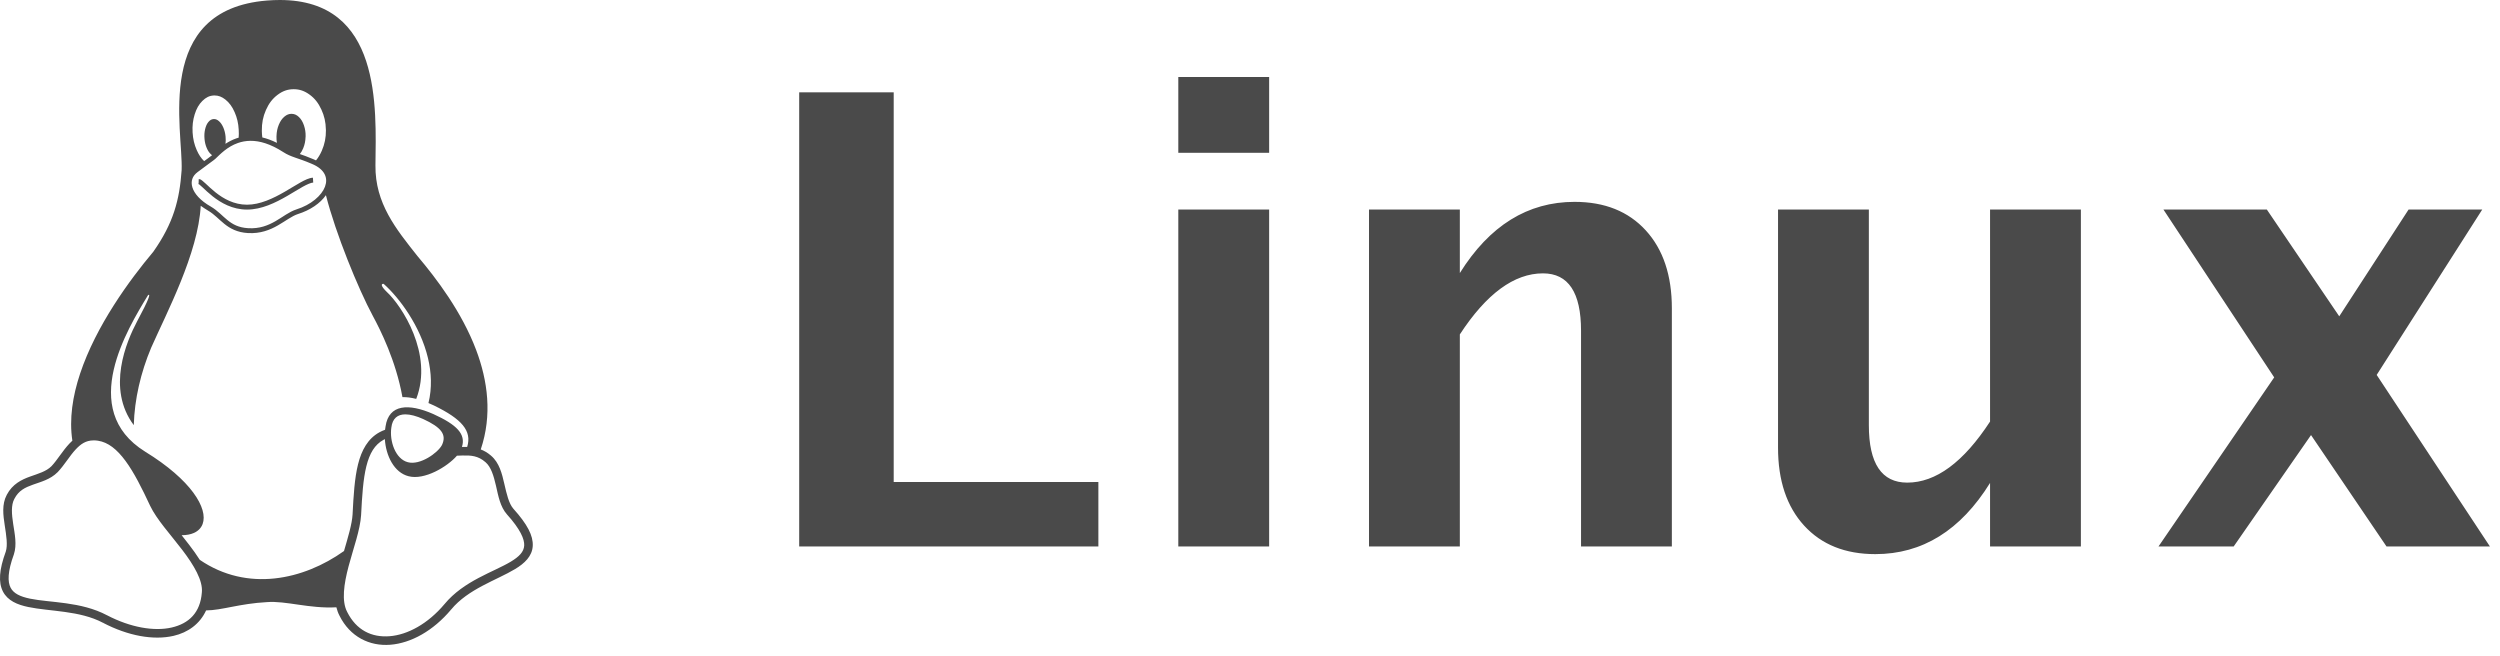
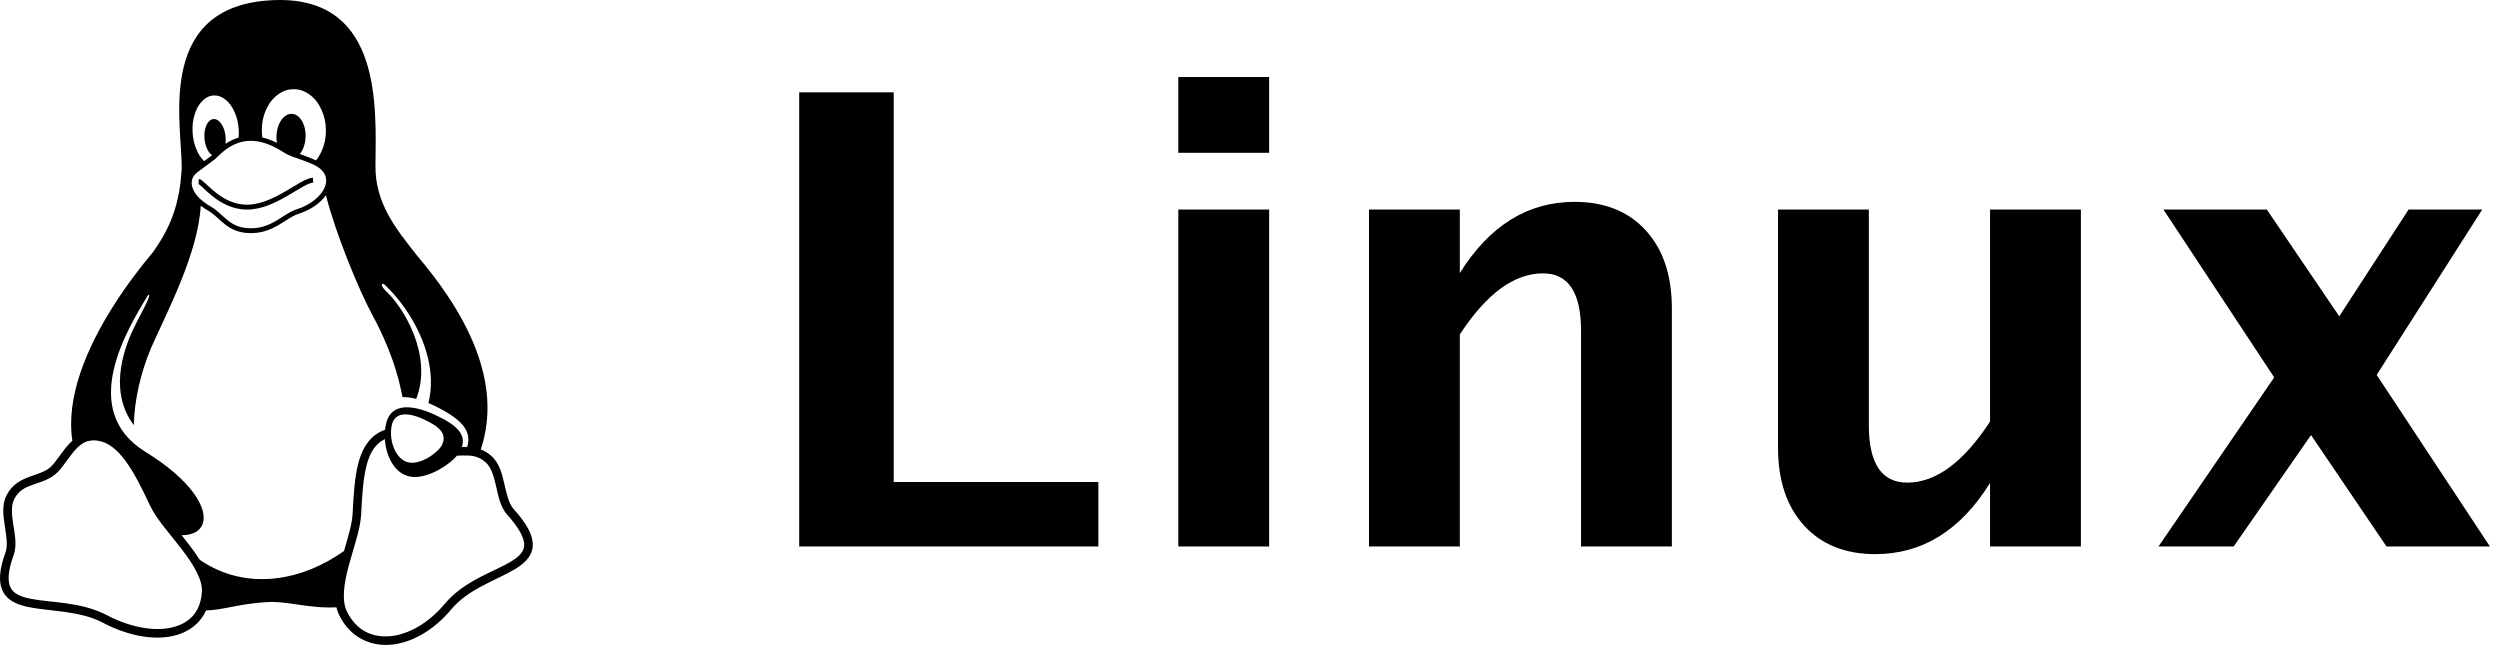
- <svg xmlns="http://www.w3.org/2000/svg" width="183" height="48" viewBox="0 0 183 48">
-   <path fill="#4A4A4A" d="M20.492,0 C20.189,-0 19.872,0.012 19.543,0.039 C11.208,0.71 13.419,9.515 13.295,12.463 C13.143,14.619 12.706,16.319 11.223,18.426 C9.48,20.498 7.028,23.851 5.866,27.342 C5.317,28.989 5.056,30.669 5.297,32.258 C5.222,32.325 5.15,32.396 5.082,32.469 C4.57,33.015 4.192,33.677 3.771,34.122 C3.378,34.515 2.817,34.664 2.201,34.885 C1.585,35.106 0.908,35.432 0.497,36.22 C0.497,36.22 0.497,36.221 0.497,36.221 C0.497,36.222 0.495,36.223 0.495,36.225 C0.123,36.919 0.234,37.719 0.347,38.46 C0.461,39.2 0.576,39.901 0.423,40.376 C-0.065,41.709 -0.127,42.631 0.216,43.3 C0.561,43.97 1.268,44.266 2.068,44.433 C3.667,44.767 5.832,44.684 7.539,45.588 L7.686,45.312 L7.541,45.589 C9.368,46.544 11.22,46.884 12.698,46.546 C13.77,46.301 14.639,45.663 15.086,44.682 C16.242,44.676 17.51,44.186 19.542,44.075 C20.921,43.964 22.643,44.564 24.623,44.454 C24.675,44.669 24.75,44.876 24.853,45.072 C24.854,45.074 24.855,45.076 24.856,45.078 C25.623,46.613 27.05,47.316 28.57,47.196 C30.093,47.075 31.711,46.178 33.02,44.621 L32.78,44.419 L33.022,44.619 C34.269,43.107 36.338,42.479 37.711,41.652 C38.397,41.238 38.954,40.719 38.997,39.967 C39.04,39.214 38.598,38.371 37.583,37.244 L37.582,37.243 C37.582,37.243 37.582,37.242 37.581,37.242 C37.247,36.864 37.088,36.165 36.917,35.421 C36.746,34.677 36.555,33.875 35.944,33.355 C35.943,33.353 35.942,33.352 35.941,33.352 C35.698,33.14 35.445,32.996 35.191,32.899 C36.04,30.381 35.707,27.873 34.85,25.607 C33.798,22.826 31.961,20.403 30.559,18.745 C28.989,16.765 27.453,14.885 27.483,12.108 C27.53,7.87 27.949,0.01 20.491,0 L20.492,0 Z M21.501,6.53 C21.925,6.53 22.286,6.654 22.657,6.923 C23.035,7.197 23.306,7.54 23.525,8.018 C23.74,8.485 23.844,8.941 23.854,9.482 C23.854,9.496 23.854,9.509 23.858,9.523 C23.862,10.078 23.766,10.551 23.556,11.034 C23.435,11.309 23.297,11.54 23.132,11.74 C23.075,11.713 23.017,11.687 22.957,11.662 C22.537,11.483 22.216,11.369 21.948,11.276 C22.045,11.159 22.126,11.02 22.197,10.847 C22.304,10.585 22.357,10.33 22.367,10.026 C22.367,10.014 22.371,10.003 22.371,9.989 C22.377,9.697 22.339,9.448 22.254,9.192 C22.164,8.925 22.051,8.732 21.887,8.572 C21.722,8.412 21.558,8.339 21.361,8.333 C21.352,8.332 21.343,8.332 21.334,8.332 C21.149,8.333 20.988,8.396 20.822,8.535 C20.648,8.681 20.518,8.868 20.41,9.127 C20.303,9.387 20.25,9.645 20.24,9.951 C20.238,9.963 20.238,9.973 20.238,9.985 C20.234,10.154 20.245,10.308 20.271,10.457 C19.892,10.269 19.536,10.14 19.201,10.06 C19.182,9.916 19.171,9.766 19.167,9.61 L19.167,9.568 C19.161,9.014 19.252,8.539 19.465,8.057 C19.678,7.574 19.942,7.227 20.313,6.946 C20.684,6.664 21.049,6.534 21.481,6.53 L21.501,6.53 L21.501,6.53 Z M15.709,6.988 C15.99,6.989 16.241,7.083 16.501,7.29 C16.783,7.515 16.996,7.803 17.174,8.209 C17.353,8.614 17.448,9.02 17.474,9.499 L17.474,9.502 C17.487,9.703 17.485,9.893 17.47,10.076 C17.414,10.092 17.36,10.109 17.306,10.127 C17.004,10.231 16.737,10.373 16.504,10.527 C16.527,10.366 16.531,10.203 16.513,10.022 C16.511,10.011 16.511,10.003 16.511,9.993 C16.487,9.752 16.436,9.549 16.351,9.344 C16.259,9.131 16.158,8.981 16.024,8.866 C15.903,8.761 15.788,8.713 15.662,8.714 C15.649,8.714 15.636,8.714 15.623,8.716 C15.481,8.728 15.363,8.797 15.252,8.933 C15.14,9.068 15.067,9.237 15.014,9.46 C14.962,9.683 14.947,9.902 14.97,10.153 C14.97,10.163 14.972,10.172 14.972,10.182 C14.996,10.425 15.045,10.628 15.132,10.833 C15.221,11.043 15.325,11.194 15.459,11.309 C15.481,11.328 15.503,11.346 15.525,11.361 C15.386,11.469 15.32,11.518 15.206,11.602 C15.132,11.655 15.045,11.719 14.944,11.794 C14.723,11.587 14.551,11.327 14.4,10.985 C14.222,10.579 14.126,10.174 14.098,9.695 L14.098,9.691 C14.072,9.212 14.118,8.801 14.25,8.375 C14.382,7.949 14.558,7.641 14.814,7.387 C15.069,7.134 15.327,7.006 15.637,6.99 C15.661,6.989 15.685,6.988 15.709,6.988 L15.709,6.988 Z M18.343,10.308 C18.996,10.306 19.781,10.52 20.732,11.131 C21.316,11.511 21.77,11.542 22.816,11.99 L22.818,11.991 L22.819,11.991 C23.322,12.198 23.618,12.467 23.762,12.751 C23.906,13.034 23.91,13.341 23.789,13.665 C23.547,14.312 22.776,14.992 21.694,15.33 L21.693,15.331 L21.692,15.331 C21.164,15.503 20.704,15.881 20.162,16.192 C19.619,16.502 19.005,16.752 18.17,16.704 C18.17,16.704 18.17,16.704 18.17,16.704 C17.46,16.662 17.035,16.421 16.651,16.112 C16.267,15.804 15.932,15.416 15.442,15.128 L15.441,15.127 L15.439,15.126 C14.65,14.68 14.219,14.164 14.083,13.717 C13.948,13.269 14.075,12.887 14.467,12.594 C14.907,12.264 15.213,12.039 15.417,11.89 C15.619,11.741 15.704,11.685 15.768,11.623 C15.768,11.623 15.769,11.623 15.769,11.623 L15.769,11.622 C16.1,11.309 16.628,10.738 17.423,10.465 C17.696,10.37 18.002,10.31 18.344,10.308 L18.343,10.308 Z M22.906,13.007 C22.625,13.024 22.33,13.169 21.986,13.36 C21.643,13.552 21.257,13.797 20.838,14.039 C20.001,14.522 19.038,14.984 18.081,14.984 C17.122,14.984 16.356,14.541 15.781,14.085 C15.494,13.858 15.256,13.628 15.067,13.451 C14.972,13.362 14.89,13.287 14.813,13.228 C14.737,13.169 14.674,13.11 14.546,13.11 L14.54,13.38 C14.531,13.47 14.521,13.467 14.525,13.469 C14.531,13.473 14.561,13.484 14.596,13.51 C14.652,13.554 14.73,13.625 14.823,13.711 C15.009,13.885 15.255,14.124 15.559,14.365 C16.167,14.847 17.012,15.341 18.081,15.341 C19.151,15.341 20.164,14.84 21.017,14.348 C21.443,14.102 21.831,13.856 22.16,13.672 C22.49,13.488 22.767,13.373 22.928,13.363 L22.906,13.007 L22.906,13.007 Z M23.858,14.288 C24.569,17.09 26.222,21.138 27.285,23.113 C27.85,24.161 28.974,26.388 29.459,29.071 C29.767,29.061 30.105,29.106 30.468,29.199 C31.738,25.908 29.392,22.363 28.319,21.375 C27.886,20.955 27.865,20.767 28.08,20.776 C29.244,21.805 30.772,23.875 31.328,26.212 C31.581,27.277 31.635,28.398 31.363,29.503 C31.496,29.558 31.631,29.618 31.768,29.683 C33.806,30.676 34.56,31.538 34.197,32.716 C34.078,32.712 33.961,32.713 33.846,32.715 C33.835,32.716 33.825,32.716 33.814,32.716 C34.109,31.783 33.455,31.094 31.714,30.306 C29.907,29.511 28.467,29.59 28.224,31.202 C28.208,31.287 28.196,31.373 28.186,31.46 C28.051,31.507 27.915,31.567 27.779,31.641 C26.931,32.105 26.468,32.948 26.21,33.981 C25.953,35.013 25.879,36.261 25.808,37.664 L25.808,37.665 C25.765,38.37 25.475,39.324 25.181,40.335 C22.221,42.446 18.113,43.361 14.625,40.981 C14.389,40.607 14.118,40.236 13.839,39.871 C13.66,39.637 13.477,39.405 13.295,39.177 C13.653,39.177 13.958,39.118 14.204,39.007 C14.509,38.868 14.724,38.645 14.831,38.359 C15.043,37.788 14.83,36.981 14.149,36.059 C13.468,35.138 12.315,34.098 10.621,33.059 C10.621,33.059 10.621,33.059 10.621,33.059 C9.377,32.285 8.681,31.336 8.355,30.305 C8.029,29.275 8.075,28.16 8.326,27.06 C8.808,24.949 10.046,22.895 10.836,21.606 C11.049,21.449 10.912,21.896 10.036,23.523 C9.251,25.01 7.784,28.442 9.793,31.121 C9.847,29.215 10.302,27.27 11.066,25.451 C12.18,22.928 14.508,18.551 14.693,15.064 C14.789,15.133 15.116,15.354 15.262,15.437 C15.263,15.437 15.263,15.437 15.263,15.437 C15.691,15.689 16.011,16.057 16.427,16.391 C16.843,16.725 17.363,17.014 18.149,17.06 C19.067,17.113 19.766,16.829 20.338,16.501 C20.91,16.174 21.367,15.813 21.8,15.671 C21.8,15.671 21.801,15.671 21.802,15.671 C22.716,15.385 23.444,14.879 23.857,14.288 L23.858,14.288 Z M29.667,30.331 C30.037,30.33 30.486,30.453 30.977,30.673 C32.3,31.283 32.713,31.806 32.352,32.575 C32.048,33.155 30.746,34.078 29.854,33.834 C28.944,33.599 28.499,32.287 28.647,31.295 C28.727,30.622 29.108,30.334 29.667,30.331 Z M28.171,32.143 C28.246,33.356 28.846,34.593 29.907,34.86 C31.068,35.166 32.742,34.17 33.449,33.357 C33.59,33.352 33.727,33.345 33.861,33.342 C34.481,33.327 35.001,33.362 35.532,33.827 L35.534,33.828 L35.536,33.83 C35.944,34.176 36.138,34.83 36.307,35.562 C36.475,36.294 36.61,37.092 37.114,37.66 L37.115,37.661 L37.116,37.662 C38.086,38.739 38.398,39.467 38.372,39.931 C38.345,40.396 38.009,40.741 37.387,41.116 C36.146,41.865 33.945,42.516 32.54,44.218 C31.32,45.67 29.832,46.468 28.521,46.571 C27.211,46.675 26.08,46.131 25.413,44.793 L25.412,44.79 L25.41,44.787 C24.996,44 25.169,42.759 25.517,41.449 C25.865,40.14 26.366,38.795 26.433,37.702 L26.433,37.701 L26.433,37.699 C26.504,36.299 26.582,35.076 26.817,34.132 C27.052,33.189 27.423,32.55 28.079,32.191 C28.11,32.174 28.14,32.158 28.17,32.144 L28.171,32.143 Z M6.861,32.235 C6.959,32.235 7.062,32.243 7.173,32.26 C7.916,32.373 8.563,32.892 9.187,33.739 C9.812,34.585 10.392,35.741 10.989,37.022 L10.99,37.024 L10.991,37.026 C11.47,38.027 12.483,39.128 13.34,40.251 C14.198,41.374 14.862,42.502 14.776,43.364 L14.775,43.368 L14.775,43.372 C14.663,44.844 13.833,45.645 12.559,45.936 C11.285,46.227 9.558,45.938 7.833,45.036 L7.831,45.036 C5.922,44.025 3.652,44.125 2.196,43.821 C1.467,43.669 0.992,43.44 0.774,43.015 C0.556,42.59 0.551,41.849 1.014,40.585 L1.017,40.579 L1.018,40.573 C1.248,39.866 1.078,39.093 0.967,38.366 C0.855,37.64 0.801,36.98 1.049,36.519 L1.05,36.517 L1.052,36.515 C1.369,35.903 1.835,35.684 2.413,35.477 C2.991,35.269 3.676,35.106 4.217,34.564 L4.22,34.561 L4.223,34.559 C4.723,34.031 5.099,33.369 5.539,32.9 C5.91,32.503 6.281,32.241 6.841,32.237 L6.861,32.237 L6.861,32.235 Z M58.501,40 L58.501,6.758 L65.419,6.758 L65.419,35.283 L80.401,35.283 L80.401,40 L58.501,40 Z M86.252,40 L86.252,15.338 L92.901,15.338 L92.901,40 L86.252,40 Z M86.252,11.183 L86.252,5.635 L92.901,5.635 L92.901,11.183 L86.252,11.183 Z M100.211,40 L100.211,15.338 L106.86,15.338 L106.86,19.987 C109.031,16.513 111.831,14.776 115.26,14.776 C117.461,14.776 119.198,15.473 120.471,16.865 C121.744,18.258 122.38,20.159 122.38,22.57 L122.38,40 L115.732,40 L115.732,24.21 C115.732,21.41 114.804,20.01 112.947,20.01 C110.835,20.01 108.806,21.5 106.86,24.479 L106.86,40 L100.211,40 Z M145.672,40 L145.672,35.351 C143.516,38.825 140.716,40.562 137.272,40.562 C135.071,40.562 133.334,39.865 132.061,38.473 C130.788,37.08 130.152,35.178 130.152,32.768 L130.152,15.338 L136.8,15.338 L136.8,31.128 C136.8,33.928 137.736,35.328 139.608,35.328 C141.704,35.328 143.726,33.838 145.672,30.858 L145.672,15.338 L152.321,15.338 L152.321,40 L145.672,40 Z M158.003,40 L166.471,27.624 L158.363,15.338 L165.932,15.338 L171.233,23.154 L176.309,15.338 L181.7,15.338 L173.973,27.444 L182.261,40 L174.692,40 L169.167,31.847 L163.506,40 L158.003,40 Z" />
+ <svg xmlns="http://www.w3.org/2000/svg" width="183px" height="48px" viewBox="0 0 183 48" version="1.1">
+   <g stroke="none" stroke-width="1" fill="none" fill-rule="evenodd">
+     <g transform="translate(-576, -261)" fill="currentColor">
+       <g id="logo" transform="translate(576, 261)">
+         <path d="M20.492,0 C20.189,-0 19.872,0.012 19.543,0.039 C11.208,0.71 13.419,9.515 13.295,12.463 C13.143,14.619 12.706,16.319 11.223,18.426 C9.48,20.498 7.028,23.851 5.866,27.342 C5.317,28.989 5.056,30.669 5.297,32.258 C5.222,32.325 5.15,32.396 5.082,32.469 C4.57,33.015 4.192,33.677 3.771,34.122 C3.378,34.515 2.817,34.664 2.201,34.885 C1.585,35.106 0.908,35.432 0.497,36.22 C0.497,36.22 0.497,36.221 0.497,36.221 C0.497,36.222 0.495,36.223 0.495,36.225 L0.495,36.225 C0.123,36.919 0.234,37.719 0.347,38.46 C0.461,39.2 0.576,39.901 0.423,40.376 C-0.065,41.709 -0.127,42.631 0.216,43.3 C0.561,43.97 1.268,44.266 2.068,44.433 C3.667,44.767 5.832,44.684 7.539,45.588 L7.686,45.312 L7.541,45.589 C9.368,46.544 11.22,46.884 12.698,46.546 C13.77,46.301 14.639,45.663 15.086,44.682 C16.242,44.676 17.51,44.186 19.542,44.075 C20.921,43.964 22.643,44.564 24.623,44.454 C24.675,44.669 24.75,44.876 24.853,45.072 C24.854,45.074 24.855,45.076 24.856,45.078 C25.623,46.613 27.05,47.316 28.57,47.196 C30.093,47.075 31.711,46.178 33.02,44.621 L32.78,44.419 L33.022,44.619 C34.269,43.107 36.338,42.479 37.711,41.652 C38.397,41.238 38.954,40.719 38.997,39.967 C39.04,39.214 38.598,38.371 37.583,37.244 L37.582,37.243 C37.582,37.243 37.582,37.242 37.581,37.242 C37.247,36.864 37.088,36.165 36.917,35.421 C36.746,34.677 36.555,33.875 35.944,33.355 L35.944,33.355 C35.943,33.353 35.942,33.352 35.941,33.352 L35.941,33.352 C35.698,33.14 35.445,32.996 35.191,32.899 C36.04,30.381 35.707,27.873 34.85,25.607 C33.798,22.826 31.961,20.403 30.559,18.745 C28.989,16.765 27.453,14.885 27.483,12.108 C27.53,7.87 27.949,0.01 20.491,0 L20.492,0 Z M21.501,6.53 C21.925,6.53 22.286,6.654 22.657,6.923 C23.035,7.197 23.306,7.54 23.525,8.018 C23.74,8.485 23.844,8.941 23.854,9.482 C23.854,9.496 23.854,9.509 23.858,9.523 C23.862,10.078 23.766,10.551 23.556,11.034 C23.435,11.309 23.297,11.54 23.132,11.74 C23.075,11.713 23.017,11.687 22.957,11.662 L22.957,11.662 C22.537,11.483 22.216,11.369 21.948,11.276 C22.045,11.159 22.126,11.02 22.197,10.847 C22.304,10.585 22.357,10.33 22.367,10.026 C22.367,10.014 22.371,10.003 22.371,9.989 C22.377,9.697 22.339,9.448 22.254,9.192 C22.164,8.925 22.051,8.732 21.887,8.572 C21.722,8.412 21.558,8.339 21.361,8.333 C21.352,8.332 21.343,8.332 21.334,8.332 C21.149,8.333 20.988,8.396 20.822,8.535 C20.648,8.681 20.518,8.868 20.41,9.127 C20.303,9.387 20.25,9.645 20.24,9.951 C20.238,9.963 20.238,9.973 20.238,9.985 C20.234,10.154 20.245,10.308 20.271,10.457 C19.892,10.269 19.536,10.14 19.201,10.06 C19.182,9.916 19.171,9.766 19.167,9.61 L19.167,9.568 C19.161,9.014 19.252,8.539 19.465,8.057 C19.678,7.574 19.942,7.227 20.313,6.946 C20.684,6.664 21.049,6.534 21.481,6.53 L21.501,6.53 L21.501,6.53 Z M15.709,6.988 C15.99,6.989 16.241,7.083 16.501,7.29 C16.783,7.515 16.996,7.803 17.174,8.209 C17.353,8.614 17.448,9.02 17.474,9.499 L17.474,9.502 C17.487,9.703 17.485,9.893 17.47,10.076 C17.414,10.092 17.36,10.109 17.306,10.127 C17.004,10.231 16.737,10.373 16.504,10.527 C16.527,10.366 16.531,10.203 16.513,10.022 C16.511,10.011 16.511,10.003 16.511,9.993 C16.487,9.752 16.436,9.549 16.351,9.344 C16.259,9.131 16.158,8.981 16.024,8.866 C15.903,8.761 15.788,8.713 15.662,8.714 C15.649,8.714 15.636,8.714 15.623,8.716 C15.481,8.728 15.363,8.797 15.252,8.933 C15.14,9.068 15.067,9.237 15.014,9.46 C14.962,9.683 14.947,9.902 14.97,10.153 C14.97,10.163 14.972,10.172 14.972,10.182 C14.996,10.425 15.045,10.628 15.132,10.833 C15.221,11.043 15.325,11.194 15.459,11.309 C15.481,11.328 15.503,11.346 15.525,11.361 C15.386,11.469 15.32,11.518 15.206,11.602 C15.132,11.655 15.045,11.719 14.944,11.794 C14.723,11.587 14.551,11.327 14.4,10.985 C14.222,10.579 14.126,10.174 14.098,9.695 L14.098,9.691 C14.072,9.212 14.118,8.801 14.25,8.375 C14.382,7.949 14.558,7.641 14.814,7.387 C15.069,7.134 15.327,7.006 15.637,6.99 C15.661,6.989 15.685,6.988 15.709,6.988 L15.709,6.988 Z M18.343,10.308 C18.996,10.306 19.781,10.52 20.732,11.131 C21.316,11.511 21.77,11.542 22.816,11.99 L22.818,11.991 L22.819,11.991 C23.322,12.198 23.618,12.467 23.762,12.751 C23.906,13.034 23.91,13.341 23.789,13.665 C23.547,14.312 22.776,14.992 21.694,15.33 L21.693,15.331 L21.692,15.331 C21.164,15.503 20.704,15.881 20.162,16.192 C19.619,16.502 19.005,16.752 18.17,16.704 C18.17,16.704 18.17,16.704 18.17,16.704 C17.46,16.662 17.035,16.421 16.651,16.112 C16.267,15.804 15.932,15.416 15.442,15.128 L15.441,15.127 L15.439,15.126 C14.65,14.68 14.219,14.164 14.083,13.717 C13.948,13.269 14.075,12.887 14.467,12.594 C14.907,12.264 15.213,12.039 15.417,11.89 C15.619,11.741 15.704,11.685 15.768,11.623 C15.768,11.623 15.769,11.623 15.769,11.623 L15.769,11.622 C16.1,11.309 16.628,10.738 17.423,10.465 C17.696,10.37 18.002,10.31 18.344,10.308 L18.343,10.308 Z M22.906,13.007 C22.625,13.024 22.33,13.169 21.986,13.36 C21.643,13.552 21.257,13.797 20.838,14.039 C20.001,14.522 19.038,14.984 18.081,14.984 C17.122,14.984 16.356,14.541 15.781,14.085 C15.494,13.858 15.256,13.628 15.067,13.451 C14.972,13.362 14.89,13.287 14.813,13.228 C14.737,13.169 14.674,13.11 14.546,13.11 L14.54,13.38 C14.531,13.47 14.521,13.467 14.525,13.469 C14.531,13.473 14.561,13.484 14.596,13.51 C14.652,13.554 14.73,13.625 14.823,13.711 C15.009,13.885 15.255,14.124 15.559,14.365 C16.167,14.847 17.012,15.341 18.081,15.341 C19.151,15.341 20.164,14.84 21.017,14.348 C21.443,14.102 21.831,13.856 22.16,13.672 C22.49,13.488 22.767,13.373 22.928,13.363 L22.906,13.007 L22.906,13.007 Z M23.858,14.288 C24.569,17.09 26.222,21.138 27.285,23.113 C27.85,24.161 28.974,26.388 29.459,29.071 C29.767,29.061 30.105,29.106 30.468,29.199 C31.738,25.908 29.392,22.363 28.319,21.375 C27.886,20.955 27.865,20.767 28.08,20.776 C29.244,21.805 30.772,23.875 31.328,26.212 C31.581,27.277 31.635,28.398 31.363,29.503 C31.496,29.558 31.631,29.618 31.768,29.683 C33.806,30.676 34.56,31.538 34.197,32.716 C34.078,32.712 33.961,32.713 33.846,32.715 C33.835,32.716 33.825,32.716 33.814,32.716 C34.109,31.783 33.455,31.094 31.714,30.306 C29.907,29.511 28.467,29.59 28.224,31.202 C28.208,31.287 28.196,31.373 28.186,31.46 C28.051,31.507 27.915,31.567 27.779,31.641 C26.931,32.105 26.468,32.948 26.21,33.981 C25.953,35.013 25.879,36.261 25.808,37.664 L25.808,37.665 C25.765,38.37 25.475,39.324 25.181,40.335 C22.221,42.446 18.113,43.361 14.625,40.981 C14.389,40.607 14.118,40.236 13.839,39.871 C13.66,39.637 13.477,39.405 13.295,39.177 C13.653,39.177 13.958,39.118 14.204,39.007 C14.509,38.868 14.724,38.645 14.831,38.359 C15.043,37.788 14.83,36.981 14.149,36.059 C13.468,35.138 12.315,34.098 10.621,33.059 C10.621,33.059 10.621,33.059 10.621,33.059 C9.377,32.285 8.681,31.336 8.355,30.305 C8.029,29.275 8.075,28.16 8.326,27.06 C8.808,24.949 10.046,22.895 10.836,21.606 C11.049,21.449 10.912,21.896 10.036,23.523 C9.251,25.01 7.784,28.442 9.793,31.121 C9.847,29.215 10.302,27.27 11.066,25.451 C12.18,22.928 14.508,18.551 14.693,15.064 C14.789,15.133 15.116,15.354 15.262,15.437 C15.263,15.437 15.263,15.437 15.263,15.437 C15.691,15.689 16.011,16.057 16.427,16.391 C16.843,16.725 17.363,17.014 18.149,17.06 L18.149,17.06 C19.067,17.113 19.766,16.829 20.338,16.501 C20.91,16.174 21.367,15.813 21.8,15.671 C21.8,15.671 21.801,15.671 21.802,15.671 C22.716,15.385 23.444,14.879 23.857,14.288 L23.858,14.288 Z M29.667,30.331 C30.037,30.33 30.486,30.453 30.977,30.673 C32.3,31.283 32.713,31.806 32.352,32.575 C32.048,33.155 30.746,34.078 29.854,33.834 C28.944,33.599 28.499,32.287 28.647,31.295 C28.727,30.622 29.108,30.334 29.667,30.331 L29.667,30.331 Z M28.171,32.143 C28.246,33.356 28.846,34.593 29.907,34.86 C31.068,35.166 32.742,34.17 33.449,33.357 C33.59,33.352 33.727,33.345 33.861,33.342 C34.481,33.327 35.001,33.362 35.532,33.827 L35.534,33.828 L35.536,33.83 C35.944,34.176 36.138,34.83 36.307,35.562 C36.475,36.294 36.61,37.092 37.114,37.66 L37.115,37.661 L37.116,37.662 C38.086,38.739 38.398,39.467 38.372,39.931 C38.345,40.396 38.009,40.741 37.387,41.116 C36.146,41.865 33.945,42.516 32.54,44.218 C31.32,45.67 29.832,46.468 28.521,46.571 C27.211,46.675 26.08,46.131 25.413,44.793 L25.412,44.79 L25.41,44.787 C24.996,44 25.169,42.759 25.517,41.449 C25.865,40.14 26.366,38.795 26.433,37.702 L26.433,37.701 L26.433,37.699 C26.504,36.299 26.582,35.076 26.817,34.132 C27.052,33.189 27.423,32.55 28.079,32.191 C28.11,32.174 28.14,32.158 28.17,32.144 L28.171,32.143 Z M6.861,32.235 C6.959,32.235 7.062,32.243 7.173,32.26 C7.916,32.373 8.563,32.892 9.187,33.739 C9.812,34.585 10.392,35.741 10.989,37.022 L10.99,37.024 L10.991,37.026 C11.47,38.027 12.483,39.128 13.34,40.251 C14.198,41.374 14.862,42.502 14.776,43.364 L14.775,43.368 L14.775,43.372 C14.663,44.844 13.833,45.645 12.559,45.936 C11.285,46.227 9.558,45.938 7.833,45.036 L7.831,45.036 C5.922,44.025 3.652,44.125 2.196,43.821 C1.467,43.669 0.992,43.44 0.774,43.015 C0.556,42.59 0.551,41.849 1.014,40.585 L1.017,40.579 L1.018,40.573 C1.248,39.866 1.078,39.093 0.967,38.366 C0.855,37.64 0.801,36.98 1.049,36.519 L1.05,36.517 L1.052,36.515 C1.369,35.903 1.835,35.684 2.413,35.477 C2.991,35.269 3.676,35.106 4.217,34.564 L4.22,34.561 L4.223,34.559 C4.723,34.031 5.099,33.369 5.539,32.9 C5.91,32.503 6.281,32.241 6.841,32.237 L6.861,32.237 L6.861,32.235 Z" />
+         <path d="M58.501,40 L58.501,6.758 L65.419,6.758 L65.419,35.283 L80.401,35.283 L80.401,40 L58.501,40 L58.501,40 L58.501,40 Z M86.252,40 L86.252,15.338 L92.901,15.338 L92.901,40 L86.252,40 L86.252,40 L86.252,40 Z M86.252,11.183 L86.252,5.635 L92.901,5.635 L92.901,11.183 L86.252,11.183 L86.252,11.183 L86.252,11.183 Z M100.211,40 L100.211,15.338 L106.86,15.338 L106.86,19.987 C109.031,16.513 111.831,14.776 115.26,14.776 C117.461,14.776 119.198,15.473 120.471,16.865 C121.744,18.258 122.38,20.159 122.38,22.57 L122.38,40 L115.732,40 L115.732,24.21 C115.732,21.41 114.804,20.01 112.947,20.01 C110.835,20.01 108.806,21.5 106.86,24.479 L106.86,40 L100.211,40 L100.211,40 L100.211,40 Z M145.672,40 L145.672,35.351 C143.516,38.825 140.716,40.562 137.272,40.562 C135.071,40.562 133.334,39.865 132.061,38.473 C130.788,37.08 130.152,35.178 130.152,32.768 L130.152,15.338 L136.8,15.338 L136.8,31.128 C136.8,33.928 137.736,35.328 139.608,35.328 C141.704,35.328 143.726,33.838 145.672,30.858 L145.672,15.338 L152.321,15.338 L152.321,40 L145.672,40 L145.672,40 L145.672,40 Z M158.003,40 L166.471,27.624 L158.363,15.338 L165.932,15.338 L171.233,23.154 L176.309,15.338 L181.7,15.338 L173.973,27.444 L182.261,40 L174.692,40 L169.167,31.847 L163.506,40 L158.003,40 L158.003,40 L158.003,40 Z" />
+       </g>
+     </g>
+   </g>
</svg>
